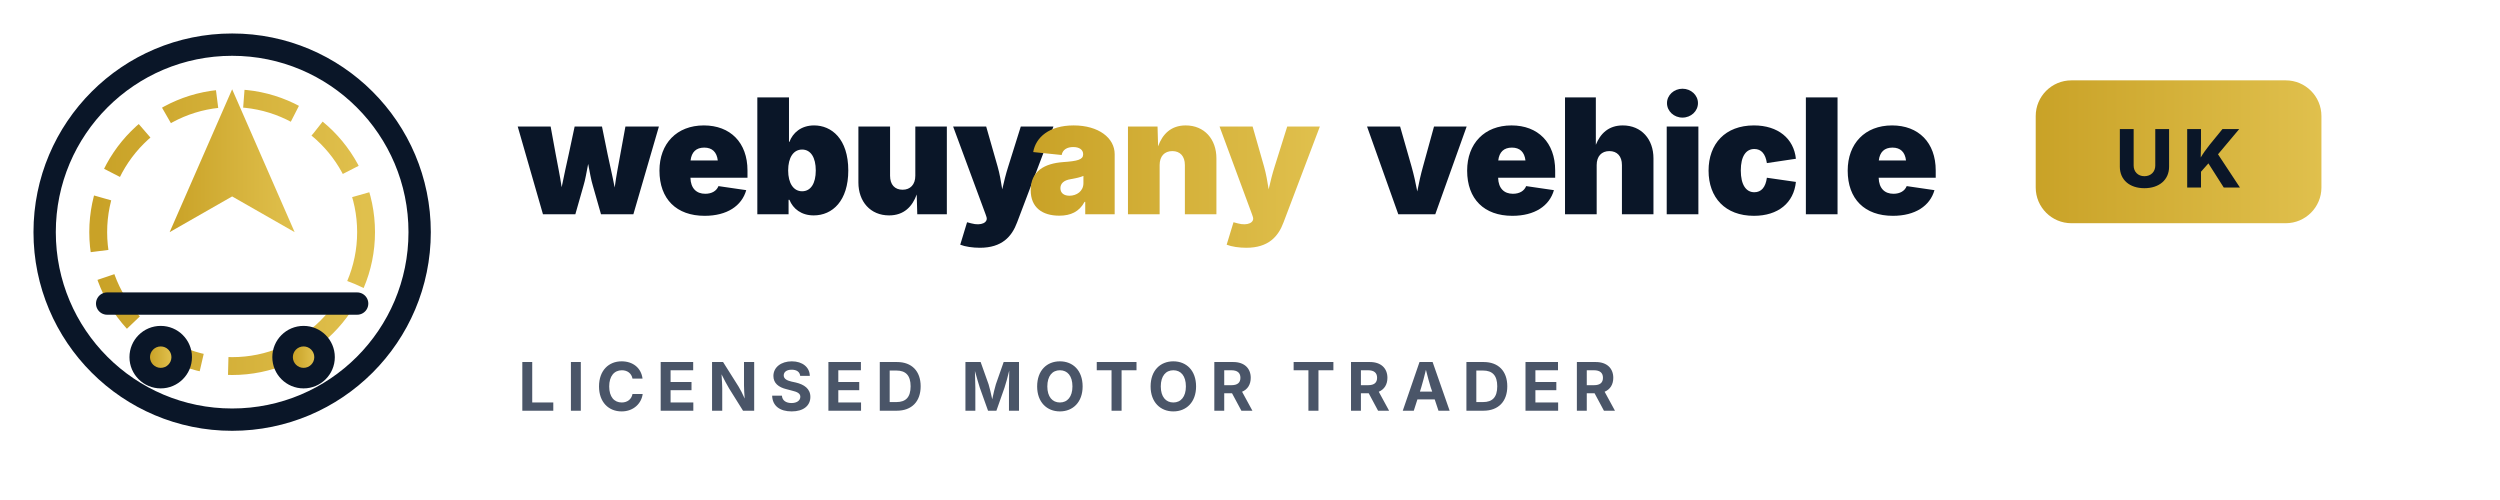
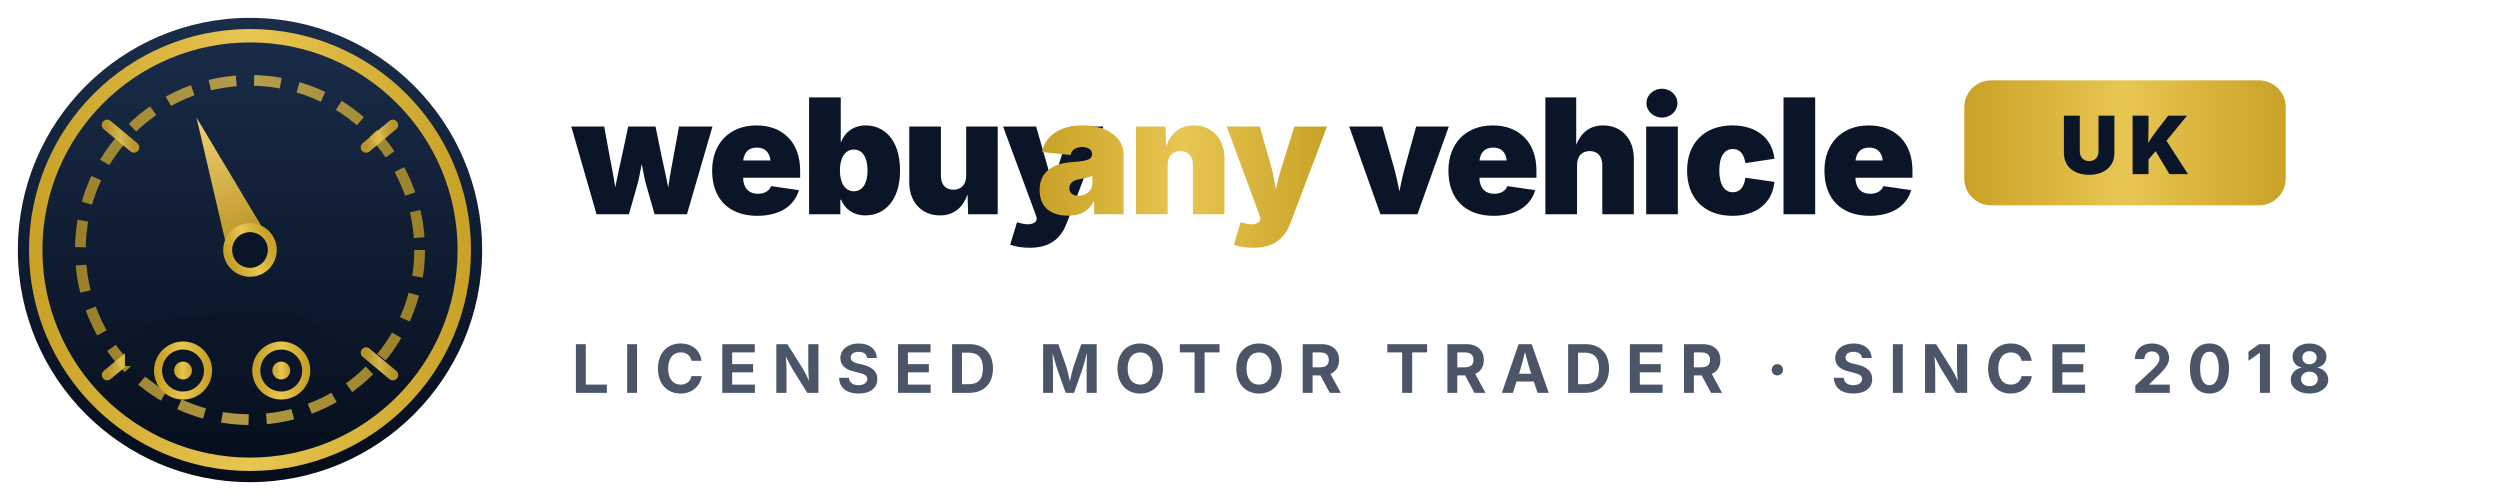
- <svg xmlns="http://www.w3.org/2000/svg" viewBox="0 0 280 56" width="280" height="56">
+ <svg xmlns="http://www.w3.org/2000/svg" viewBox="0 0 280 56" width="280" height="56" role="img" aria-label="webuyanyvehicle UK - Licensed Motor Trader">
  <defs>
-     <linearGradient id="g" x1="0%" y1="0%" x2="100%" y2="0%">
-       <stop offset="0%" style="stop-color:#c9a227" />
-       <stop offset="100%" style="stop-color:#e0c04d" />
+     <linearGradient id="gold-horiz" x1="0%" y1="0%" x2="100%" y2="0%">
+       <stop offset="0%" stop-color="#c9a227" />
+       <stop offset="50%" stop-color="#e8c652" />
+       <stop offset="100%" stop-color="#c9a227" />
+     </linearGradient>
+     <linearGradient id="gold-radial" x1="50%" y1="0%" x2="50%" y2="100%">
+       <stop offset="0%" stop-color="#f0d375" />
+       <stop offset="100%" stop-color="#b8901f" />
+     </linearGradient>
+     <linearGradient id="navy-radial" x1="50%" y1="0%" x2="50%" y2="100%">
+       <stop offset="0%" stop-color="#1a2d4a" />
+       <stop offset="100%" stop-color="#050d1a" />
    </linearGradient>
  </defs>
-   <g transform="translate(4,4)">
-     <circle cx="22" cy="22" r="21" fill="none" stroke="#0a1628" stroke-width="2.5" />
-     <circle cx="22" cy="22" r="15" fill="none" stroke="url(#g)" stroke-width="2" stroke-dasharray="6 3" />
-     <polygon points="22,6 29,22 22,18 15,22" fill="url(#g)" />
-     <line x1="8" y1="30" x2="36" y2="30" stroke="#0a1628" stroke-width="2.5" stroke-linecap="round" />
-     <circle cx="14" cy="36" r="3.5" fill="#0a1628" />
-     <circle cx="30" cy="36" r="3.5" fill="#0a1628" />
-     <circle cx="14" cy="36" r="1.2" fill="url(#g)" />
-     <circle cx="30" cy="36" r="1.2" fill="url(#g)" />
+   <g transform="translate(0,0)">
+     <circle cx="28" cy="28" r="26" fill="url(#navy-radial)" />
+     <circle cx="28" cy="28" r="24" fill="none" stroke="url(#gold-horiz)" stroke-width="1.5" />
+     <circle cx="28" cy="28" r="19" fill="none" stroke="url(#gold-horiz)" stroke-width="1.2" stroke-dasharray="3 2" opacity="0.75" />
+     <g stroke="url(#gold-horiz)" stroke-width="1.2" stroke-linecap="round" opacity="0.9">
+       <line x1="28" y1="9" x2="28" y2="13" />
+       <line x1="44" y1="14" x2="41" y2="16.5" />
+       <line x1="47" y1="28" x2="43" y2="28" />
+       <line x1="44" y1="42" x2="41" y2="39.5" />
+       <line x1="28" y1="47" x2="28" y2="43" />
+       <line x1="12" y1="42" x2="15" y2="39.5" />
+       <line x1="9" y1="28" x2="13" y2="28" />
+       <line x1="12" y1="14" x2="15" y2="16.5" />
+     </g>
+     <g class="logo-needle" transform="rotate(-22 28 28)">
+       <path d="M28 12 L30.5 28 L25.5 28 Z" fill="url(#gold-radial)" />
+       <circle cx="28" cy="28" r="2.5" fill="#0a1628" stroke="url(#gold-horiz)" stroke-width="1" />
+     </g>
+     <g transform="translate(14,32)">
+       <path d="M0 7 L3 4 L11 3 L19 3 L21 4 L24 7 L24 9 L0 9 Z" fill="#0a1628" />
+       <line x1="3.5" y1="5" x2="20.5" y2="5" stroke="url(#gold-horiz)" stroke-width="0.6" />
+       <line x1="6" y1="3.7" x2="10" y2="3.7" stroke="url(#gold-horiz)" stroke-width="0.5" />
+       <line x1="14" y1="3.7" x2="18" y2="3.7" stroke="url(#gold-horiz)" stroke-width="0.5" />
+       <circle cx="6.5" cy="9.5" r="2.8" fill="#0a1628" stroke="url(#gold-horiz)" stroke-width="0.9" />
+       <circle cx="17.5" cy="9.5" r="2.8" fill="#0a1628" stroke="url(#gold-horiz)" stroke-width="0.9" />
+       <circle cx="6.5" cy="9.5" r="1" fill="url(#gold-horiz)" />
+       <circle cx="17.5" cy="9.5" r="1" fill="url(#gold-horiz)" />
+     </g>
  </g>
-   <text x="58" y="24" font-family="'Inter',Arial,Helvetica,sans-serif" font-weight="900" font-size="18" fill="#0a1628" letter-spacing="-0.3">webuy</text>
-   <text x="115" y="24" font-family="'Inter',Arial,Helvetica,sans-serif" font-weight="900" font-size="18" fill="url(#g)" letter-spacing="-0.3">any</text>
-   <text x="153" y="24" font-family="'Inter',Arial,Helvetica,sans-serif" font-weight="900" font-size="18" fill="#0a1628" letter-spacing="-0.3">vehicle</text>
-   <rect x="228" y="9" width="32" height="16" rx="4" fill="url(#g)" />
-   <text x="244" y="21" font-family="'Inter',Arial,Helvetica,sans-serif" font-weight="800" font-size="9" fill="#0a1628" text-anchor="middle" letter-spacing="1">UK</text>
-   <text x="58" y="46" font-family="'Inter',Arial,Helvetica,sans-serif" font-weight="700" font-size="7.5" fill="#4a5568" letter-spacing="1.2">LICENSED MOTOR TRADER</text>
+   <text x="64" y="24" font-family="'Inter','Segoe UI',Arial,sans-serif" font-weight="900" font-size="18" fill="#0a1628" letter-spacing="-0.4">webuy</text>
+   <text x="116" y="24" font-family="'Inter','Segoe UI',Arial,sans-serif" font-weight="900" font-size="18" fill="url(#gold-horiz)" letter-spacing="-0.4">any</text>
+   <text x="151" y="24" font-family="'Inter','Segoe UI',Arial,sans-serif" font-weight="900" font-size="18" fill="#0a1628" letter-spacing="-0.4">vehicle</text>
+   <g>
+     <rect x="220" y="9" width="36" height="14" rx="3" fill="url(#gold-horiz)" />
+     <text x="238" y="19.5" font-family="'Inter','Segoe UI',Arial,sans-serif" font-weight="900" font-size="9" fill="#0a1628" text-anchor="middle" letter-spacing="1.2">UK</text>
+   </g>
+   <text x="64" y="44" font-family="'Inter','Segoe UI',Arial,sans-serif" font-weight="700" font-size="7.5" fill="#4a5568" letter-spacing="1.5">LICENSED MOTOR TRADER · SINCE 2018</text>
</svg>
